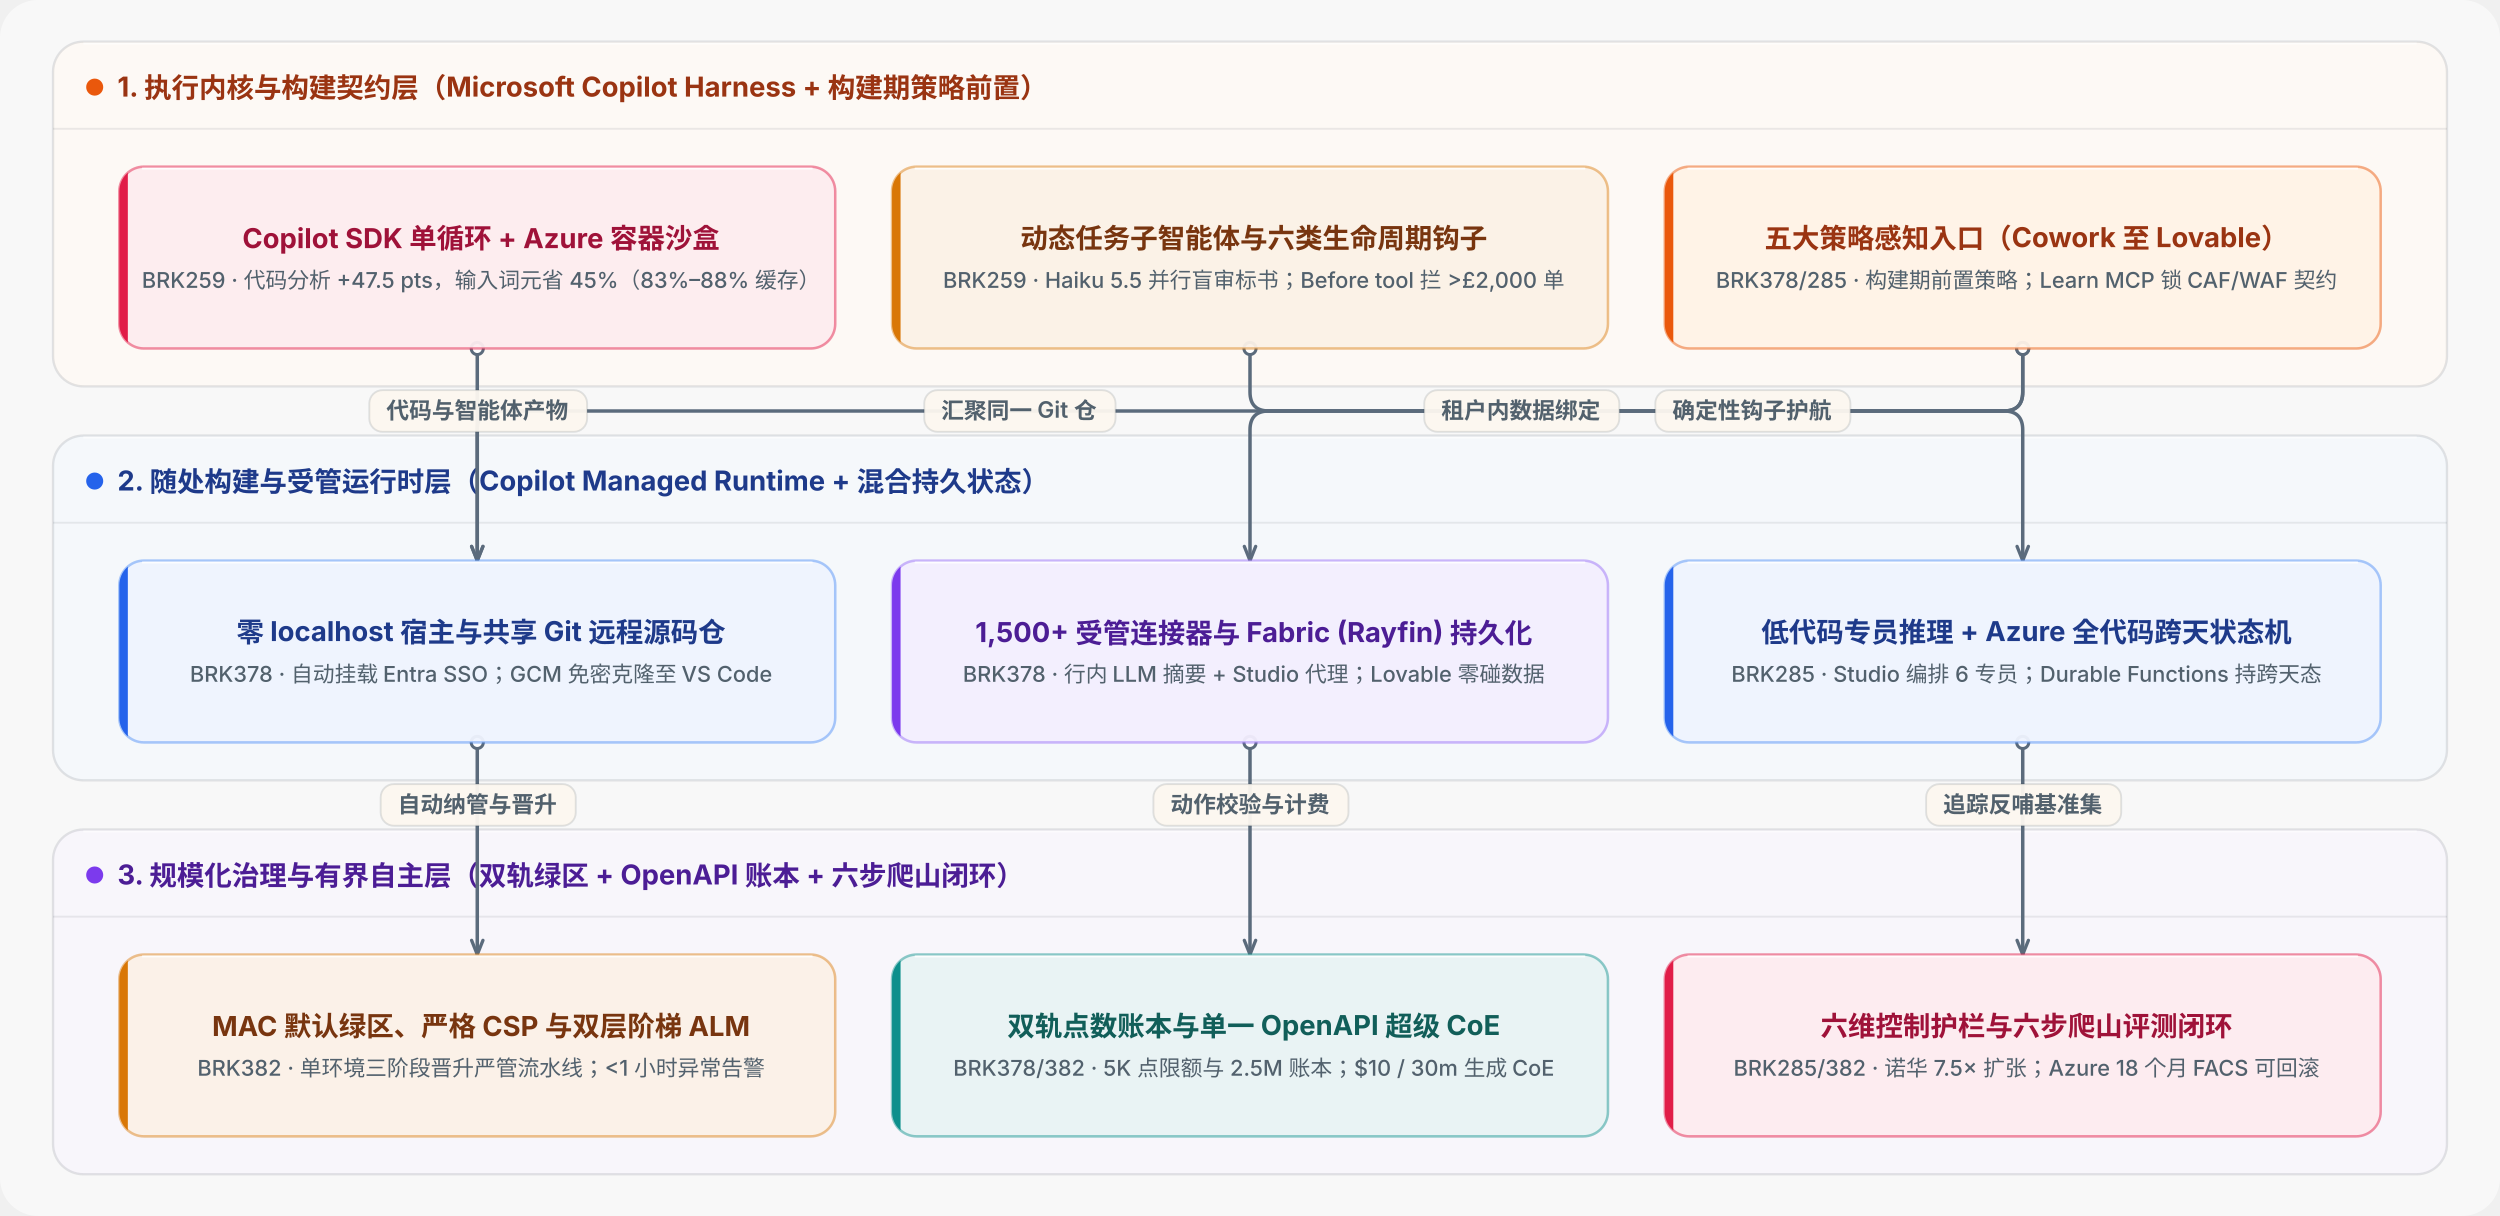
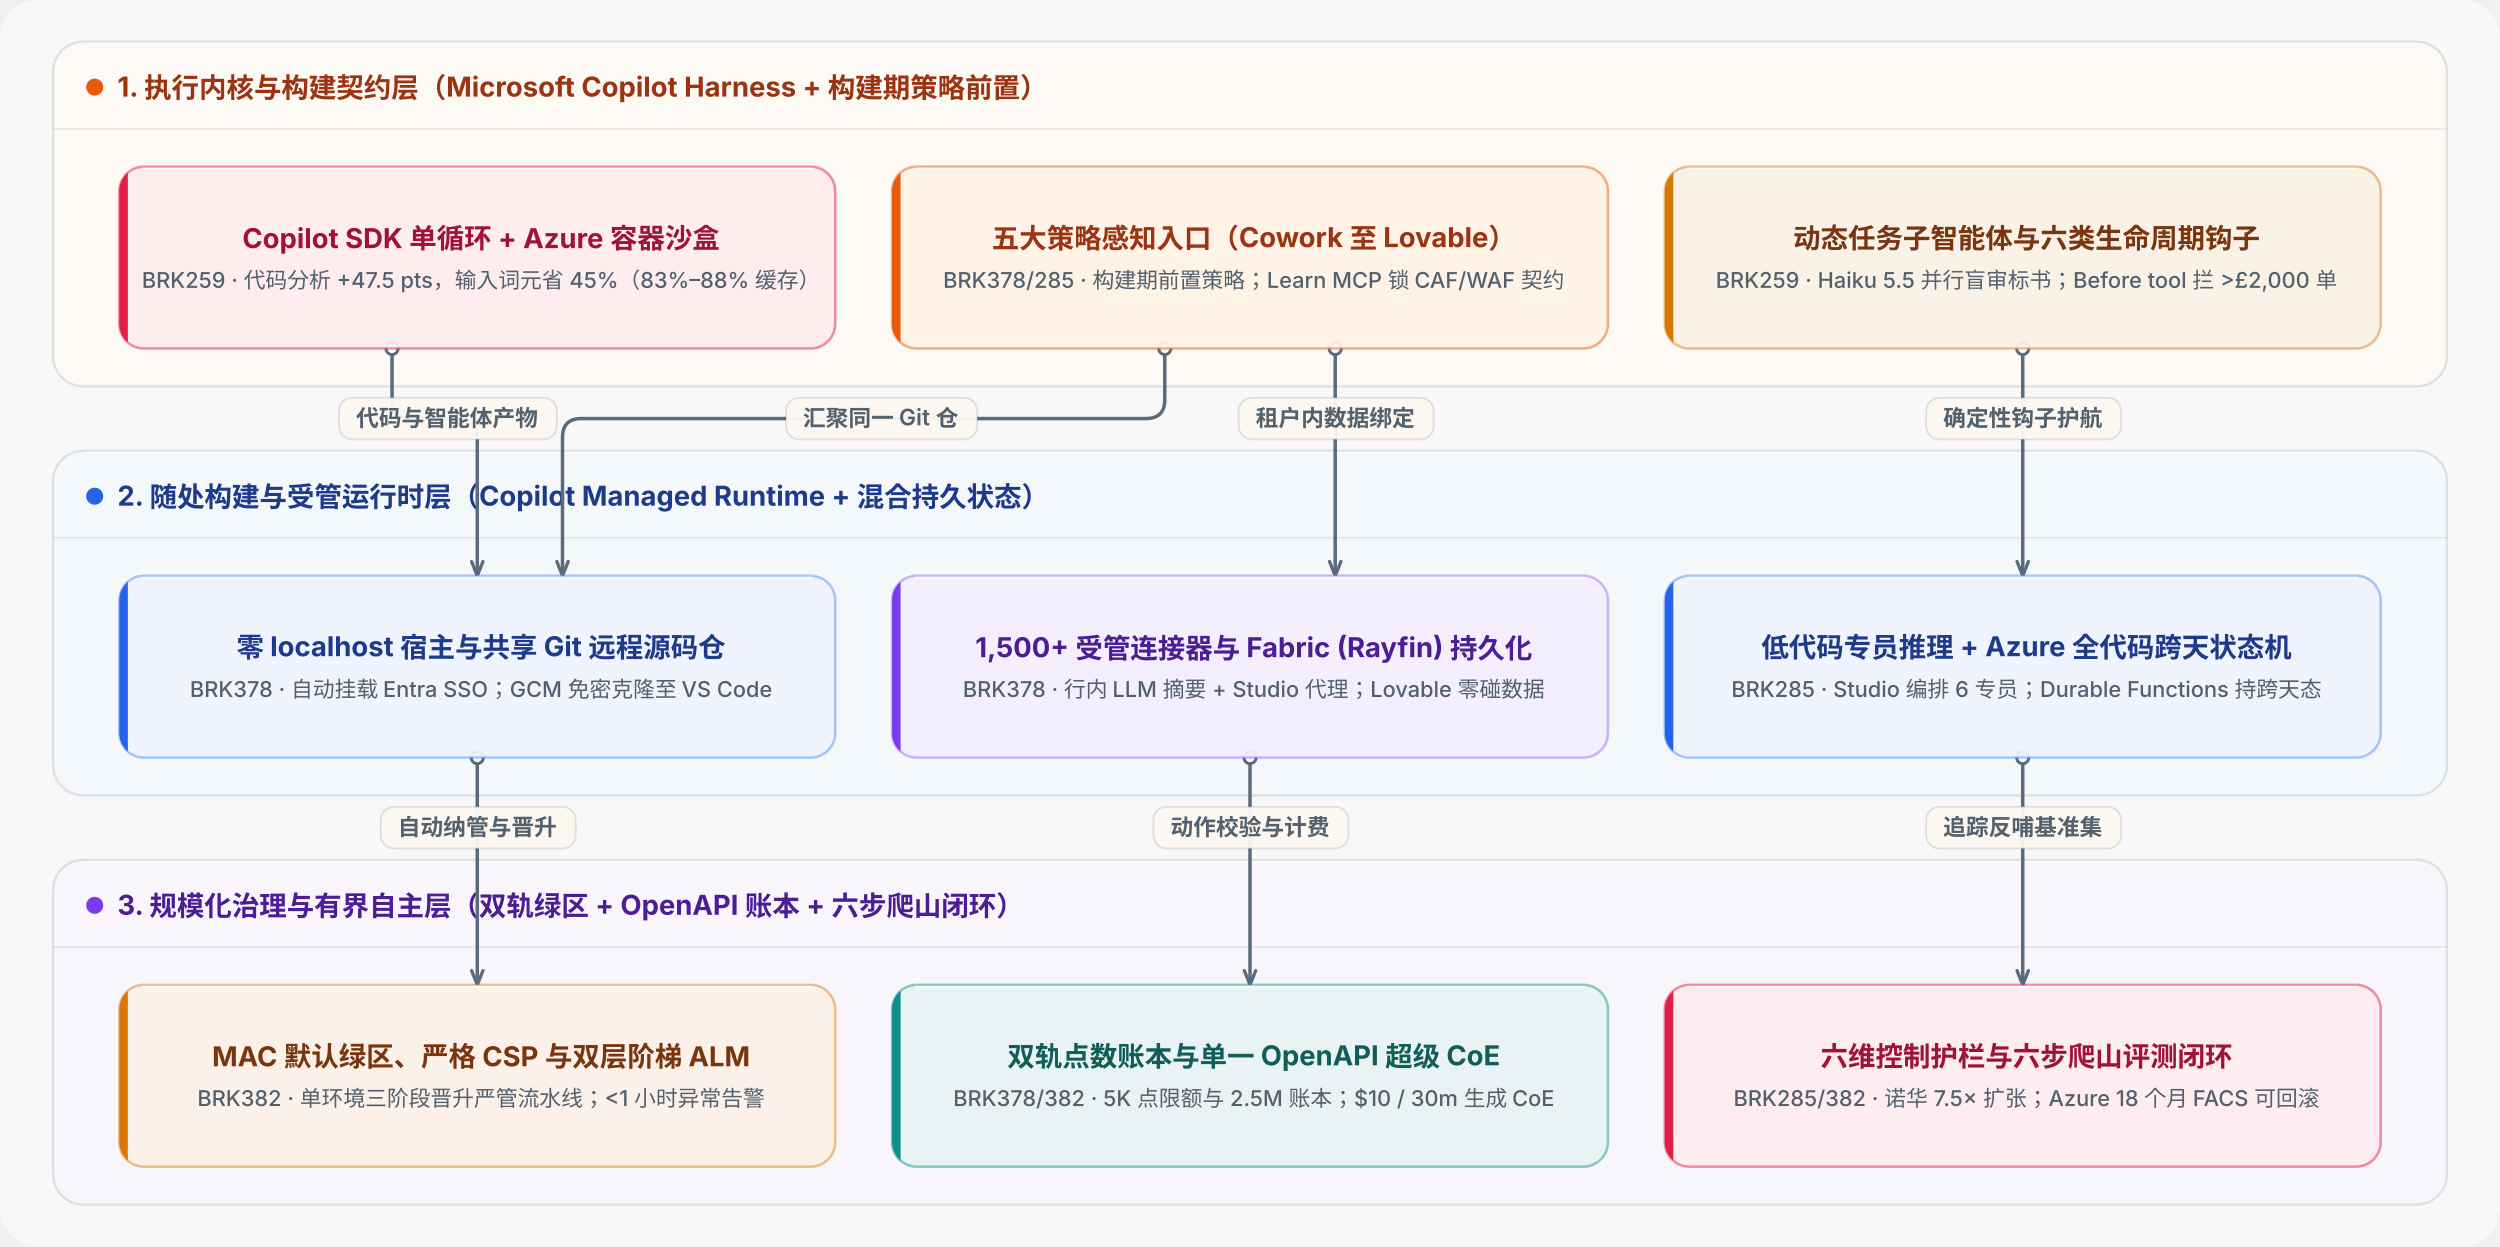
- <svg xmlns="http://www.w3.org/2000/svg" class="sr-figure-svg" viewBox="0 0 1320 642" role="img" aria-labelledby="build-to-prod-four-session-topology-zh-title build-to-prod-four-session-topology-zh-desc">
+ <svg xmlns="http://www.w3.org/2000/svg" class="sr-figure-svg" viewBox="0 0 1320 658" role="img" aria-labelledby="build-to-prod-four-session-topology-zh-title build-to-prod-four-session-topology-zh-desc">
  <style>:root{--fig-canvas-bg:#fcf8f2;--fig-group-bg-1:rgba(255,250,244,0.88);--fig-group-bg-2:rgba(244,248,252,0.88);--fig-group-bg-3:rgba(248,245,252,0.88);--fig-group-bg-4:rgba(243,250,248,0.88);--fig-group-border:rgba(23,36,48,0.12);--fig-group-divider:rgba(23,36,48,0.08);--fig-group-header-bg:rgba(23,36,48,0.03);--fig-node-bg:rgba(255,255,255,0.95);--fig-node-border:rgba(23,36,48,0.14);--fig-node-top-glow:rgba(255,255,255,0.9);--fig-text-strong:#172430;--fig-text-muted:#52616d;--fig-text-subtle:#64748b;--fig-edge-stroke:#5b6b7c;--fig-edge-muted:#8292a2;--fig-edge-label-bg:rgba(252,247,240,0.95);--fig-edge-label-border:rgba(23,36,48,0.12);--fig-port-fill:#ffffff;--fig-grid-line:rgba(23,36,48,0.09);--fig-axis-line:rgba(23,36,48,0.24);--fig-quadrant-tint:rgba(13,143,140,0.05);}@media (prefers-color-scheme: dark){:root{--fig-canvas-bg:#121820;--fig-group-bg-1:rgba(25,34,46,0.82);--fig-group-bg-2:rgba(21,30,42,0.82);--fig-group-bg-3:rgba(27,31,46,0.82);--fig-group-bg-4:rgba(20,34,39,0.82);--fig-group-border:rgba(255,255,255,0.11);--fig-group-divider:rgba(255,255,255,0.07);--fig-group-header-bg:rgba(255,255,255,0.03);--fig-node-bg:rgba(28,38,50,0.92);--fig-node-border:rgba(255,255,255,0.14);--fig-node-top-glow:rgba(255,255,255,0.18);--fig-text-strong:#f1f5f9;--fig-text-muted:#cbd5e1;--fig-text-subtle:#94a3b8;--fig-edge-stroke:#94a3b8;--fig-edge-muted:#64748b;--fig-edge-label-bg:rgba(15,21,29,0.94);--fig-edge-label-border:rgba(255,255,255,0.14);--fig-port-fill:#0f172a;--fig-grid-line:rgba(255,255,255,0.08);--fig-axis-line:rgba(255,255,255,0.24);--fig-quadrant-tint:rgba(45,212,191,0.07);--fig-role-accent-fill:rgba(255,122,0,0.15);--fig-role-accent-stroke:rgba(251,146,60,0.52);--fig-role-accent-bar:#fb923c;--fig-role-accent-text:#fed7aa;--fig-role-teal-fill:rgba(20,184,166,0.15);--fig-role-teal-stroke:rgba(45,212,191,0.5);--fig-role-teal-bar:#2dd4bf;--fig-role-teal-text:#99f6e4;--fig-role-blue-fill:rgba(59,130,246,0.15);--fig-role-blue-stroke:rgba(96,165,250,0.48);--fig-role-blue-bar:#60a5fa;--fig-role-blue-text:#bfdbfe;--fig-role-violet-fill:rgba(139,92,246,0.16);--fig-role-violet-stroke:rgba(167,139,250,0.48);--fig-role-violet-bar:#a78bfa;--fig-role-violet-text:#ddd6fe;--fig-role-amber-fill:rgba(245,158,11,0.15);--fig-role-amber-stroke:rgba(251,191,36,0.48);--fig-role-amber-bar:#fbbf24;--fig-role-amber-text:#fde68a;--fig-role-rose-fill:rgba(244,63,94,0.16);--fig-role-rose-stroke:rgba(251,113,133,0.54);--fig-role-rose-bar:#fb7185;--fig-role-rose-text:#fecdd3;--fig-role-slate-fill:rgba(148,163,184,0.12);--fig-role-slate-stroke:rgba(148,163,184,0.38);--fig-role-slate-bar:#94a3b8;--fig-role-slate-text:#e2e8f0;--fig-series-1:#fb923c;--fig-series-2:#2dd4bf;--fig-series-3:#60a5fa;--fig-series-4:#a78bfa;--fig-series-5:#fbbf24;--fig-series-6:#fb7185;}}</style>
  <defs>
    <marker id="build-to-prod-four-session-topology-zh-arrow" markerWidth="10" markerHeight="10" refX="8.5" refY="4" orient="auto" markerUnits="userSpaceOnUse">
      <path d="M1,1 L8.5,4 L1,7" fill="none" stroke="var(--fig-edge-stroke, #5b6b7c)" stroke-width="1.75" stroke-linecap="round" stroke-linejoin="round" />
    </marker>
  </defs>
  <rect width="100%" height="100%" rx="20" fill="var(--fig-canvas-bg, rgba(255, 255, 255, 0.56))" />
  <g data-group-id="build-harness-plane">
    <rect x="28" y="22" width="1264" height="182" rx="16" fill="var(--fig-group-bg-1, rgba(255, 250, 244, 0.72))" stroke="var(--fig-group-border, rgba(23, 36, 48, 0.11))" stroke-width="1.25" />
    <path d="M 44 23 H 1276" stroke="var(--fig-node-top-glow, rgba(255,255,255,0.6))" stroke-width="1" />
    <line x1="28" y1="68" x2="1292" y2="68" stroke="var(--fig-group-divider, rgba(23,36,48,0.08))" stroke-width="1" />
    <circle cx="50" cy="46" r="4.5" fill="var(--fig-role-accent-bar, #ea580c)" />
    <text x="62" y="51" font-family="Space Grotesk, Noto Sans SC, -apple-system, BlinkMacSystemFont, sans-serif" font-size="14.5" font-weight="700" fill="var(--fig-role-accent-text, #9a3412)">1. 执行内核与构建契约层（Microsoft Copilot Harness + 构建期策略前置）</text>
  </g>
  <g data-group-id="host-cmr-plane">
-     <rect x="28" y="230" width="1264" height="182" rx="16" fill="var(--fig-group-bg-2, rgba(244, 248, 252, 0.72))" stroke="var(--fig-group-border, rgba(23, 36, 48, 0.11))" stroke-width="1.25" />
-     <path d="M 44 231 H 1276" stroke="var(--fig-node-top-glow, rgba(255,255,255,0.6))" stroke-width="1" />
-     <line x1="28" y1="276" x2="1292" y2="276" stroke="var(--fig-group-divider, rgba(23,36,48,0.08))" stroke-width="1" />
-     <circle cx="50" cy="254" r="4.5" fill="var(--fig-role-blue-bar, #2563eb)" />
-     <text x="62" y="259" font-family="Space Grotesk, Noto Sans SC, -apple-system, BlinkMacSystemFont, sans-serif" font-size="14.5" font-weight="700" fill="var(--fig-role-blue-text, #1e3a8a)">2. 随处构建与受管运行时层（Copilot Managed Runtime + 混合持久状态）</text>
+     <rect x="28" y="238" width="1264" height="182" rx="16" fill="var(--fig-group-bg-2, rgba(244, 248, 252, 0.72))" stroke="var(--fig-group-border, rgba(23, 36, 48, 0.11))" stroke-width="1.25" />
+     <path d="M 44 239 H 1276" stroke="var(--fig-node-top-glow, rgba(255,255,255,0.6))" stroke-width="1" />
+     <line x1="28" y1="284" x2="1292" y2="284" stroke="var(--fig-group-divider, rgba(23,36,48,0.08))" stroke-width="1" />
+     <circle cx="50" cy="262" r="4.5" fill="var(--fig-role-blue-bar, #2563eb)" />
+     <text x="62" y="267" font-family="Space Grotesk, Noto Sans SC, -apple-system, BlinkMacSystemFont, sans-serif" font-size="14.5" font-weight="700" fill="var(--fig-role-blue-text, #1e3a8a)">2. 随处构建与受管运行时层（Copilot Managed Runtime + 混合持久状态）</text>
  </g>
  <g data-group-id="scale-govern-plane">
-     <rect x="28" y="438" width="1264" height="182" rx="16" fill="var(--fig-group-bg-3, rgba(248, 245, 252, 0.72))" stroke="var(--fig-group-border, rgba(23, 36, 48, 0.11))" stroke-width="1.25" />
-     <path d="M 44 439 H 1276" stroke="var(--fig-node-top-glow, rgba(255,255,255,0.6))" stroke-width="1" />
-     <line x1="28" y1="484" x2="1292" y2="484" stroke="var(--fig-group-divider, rgba(23,36,48,0.08))" stroke-width="1" />
-     <circle cx="50" cy="462" r="4.5" fill="var(--fig-role-violet-bar, #7c3aed)" />
-     <text x="62" y="467" font-family="Space Grotesk, Noto Sans SC, -apple-system, BlinkMacSystemFont, sans-serif" font-size="14.5" font-weight="700" fill="var(--fig-role-violet-text, #4c1d95)">3. 规模化治理与有界自主层（双轨绿区 + OpenAPI 账本 + 六步爬山闭环）</text>
+     <rect x="28" y="454" width="1264" height="182" rx="16" fill="var(--fig-group-bg-3, rgba(248, 245, 252, 0.72))" stroke="var(--fig-group-border, rgba(23, 36, 48, 0.11))" stroke-width="1.25" />
+     <path d="M 44 455 H 1276" stroke="var(--fig-node-top-glow, rgba(255,255,255,0.6))" stroke-width="1" />
+     <line x1="28" y1="500" x2="1292" y2="500" stroke="var(--fig-group-divider, rgba(23,36,48,0.08))" stroke-width="1" />
+     <circle cx="50" cy="478" r="4.5" fill="var(--fig-role-violet-bar, #7c3aed)" />
+     <text x="62" y="483" font-family="Space Grotesk, Noto Sans SC, -apple-system, BlinkMacSystemFont, sans-serif" font-size="14.5" font-weight="700" fill="var(--fig-role-violet-text, #4c1d95)">3. 规模化治理与有界自主层（双轨绿区 + OpenAPI 账本 + 六步爬山闭环）</text>
  </g>
  <g data-edge-id="edge-1">
-     <path d="M 252 184 L 252 296" fill="none" stroke="var(--fig-edge-stroke, #5b6b7c)" stroke-width="1.85" stroke-linecap="round" stroke-linejoin="round" marker-end="url(#build-to-prod-four-session-topology-zh-arrow)" />
-     <circle cx="252" cy="184" r="3.2" fill="var(--fig-port-fill, #ffffff)" stroke="var(--fig-edge-stroke, #5b6b7c)" stroke-width="1.6" />
+     <path d="M 207 184 L 207 211 Q 207 221 217 221 L 242 221 Q 252 221 252 231 L 252 304" fill="none" stroke="var(--fig-edge-stroke, #5b6b7c)" stroke-width="1.85" stroke-linecap="round" stroke-linejoin="round" marker-end="url(#build-to-prod-four-session-topology-zh-arrow)" />
+     <circle cx="207" cy="184" r="3.2" fill="var(--fig-port-fill, #ffffff)" stroke="var(--fig-edge-stroke, #5b6b7c)" stroke-width="1.6" />
  </g>
  <g data-edge-id="edge-2">
-     <path d="M 660 184 L 660 207 Q 660 217 670 217 L 1058 217 Q 1068 217 1068 227 L 1068 296" fill="none" stroke="var(--fig-edge-stroke, #5b6b7c)" stroke-width="1.85" stroke-linecap="round" stroke-linejoin="round" marker-end="url(#build-to-prod-four-session-topology-zh-arrow)" />
-     <circle cx="660" cy="184" r="3.2" fill="var(--fig-port-fill, #ffffff)" stroke="var(--fig-edge-stroke, #5b6b7c)" stroke-width="1.6" />
+     <path d="M 615 184 L 615 211 Q 615 221 605 221 L 307 221 Q 297 221 297 231 L 297 304" fill="none" stroke="var(--fig-edge-stroke, #5b6b7c)" stroke-width="1.85" stroke-linecap="round" stroke-linejoin="round" marker-end="url(#build-to-prod-four-session-topology-zh-arrow)" />
+     <circle cx="615" cy="184" r="3.2" fill="var(--fig-port-fill, #ffffff)" stroke="var(--fig-edge-stroke, #5b6b7c)" stroke-width="1.6" />
  </g>
  <g data-edge-id="edge-3">
-     <path d="M 1068 184 L 1068 207 Q 1068 217 1058 217 L 262 217 Q 252 217 252 227 L 252 296" fill="none" stroke="var(--fig-edge-stroke, #5b6b7c)" stroke-width="1.85" stroke-linecap="round" stroke-linejoin="round" marker-end="url(#build-to-prod-four-session-topology-zh-arrow)" />
+     <path d="M 705 184 L 705 304" fill="none" stroke="var(--fig-edge-stroke, #5b6b7c)" stroke-width="1.85" stroke-linecap="round" stroke-linejoin="round" marker-end="url(#build-to-prod-four-session-topology-zh-arrow)" />
+     <circle cx="705" cy="184" r="3.2" fill="var(--fig-port-fill, #ffffff)" stroke="var(--fig-edge-stroke, #5b6b7c)" stroke-width="1.6" />
+   </g>
+   <g data-edge-id="edge-4">
+     <path d="M 1068 184 L 1068 304" fill="none" stroke="var(--fig-edge-stroke, #5b6b7c)" stroke-width="1.85" stroke-linecap="round" stroke-linejoin="round" marker-end="url(#build-to-prod-four-session-topology-zh-arrow)" />
    <circle cx="1068" cy="184" r="3.2" fill="var(--fig-port-fill, #ffffff)" stroke="var(--fig-edge-stroke, #5b6b7c)" stroke-width="1.6" />
  </g>
-   <g data-edge-id="edge-4">
-     <path d="M 1068 184 L 1068 207 Q 1068 217 1058 217 L 670 217 Q 660 217 660 227 L 660 296" fill="none" stroke="var(--fig-edge-stroke, #5b6b7c)" stroke-width="1.85" stroke-linecap="round" stroke-linejoin="round" marker-end="url(#build-to-prod-four-session-topology-zh-arrow)" />
-     <circle cx="1068" cy="184" r="3.2" fill="var(--fig-port-fill, #ffffff)" stroke="var(--fig-edge-stroke, #5b6b7c)" stroke-width="1.6" />
-   </g>
  <g data-edge-id="edge-5">
-     <path d="M 252 392 L 252 504" fill="none" stroke="var(--fig-edge-stroke, #5b6b7c)" stroke-width="1.85" stroke-linecap="round" stroke-linejoin="round" marker-end="url(#build-to-prod-four-session-topology-zh-arrow)" />
-     <circle cx="252" cy="392" r="3.2" fill="var(--fig-port-fill, #ffffff)" stroke="var(--fig-edge-stroke, #5b6b7c)" stroke-width="1.6" />
+     <path d="M 252 400 L 252 520" fill="none" stroke="var(--fig-edge-stroke, #5b6b7c)" stroke-width="1.85" stroke-linecap="round" stroke-linejoin="round" marker-end="url(#build-to-prod-four-session-topology-zh-arrow)" />
+     <circle cx="252" cy="400" r="3.2" fill="var(--fig-port-fill, #ffffff)" stroke="var(--fig-edge-stroke, #5b6b7c)" stroke-width="1.6" />
  </g>
  <g data-edge-id="edge-6">
-     <path d="M 660 392 L 660 504" fill="none" stroke="var(--fig-edge-stroke, #5b6b7c)" stroke-width="1.85" stroke-linecap="round" stroke-linejoin="round" marker-end="url(#build-to-prod-four-session-topology-zh-arrow)" />
-     <circle cx="660" cy="392" r="3.2" fill="var(--fig-port-fill, #ffffff)" stroke="var(--fig-edge-stroke, #5b6b7c)" stroke-width="1.6" />
+     <path d="M 660 400 L 660 520" fill="none" stroke="var(--fig-edge-stroke, #5b6b7c)" stroke-width="1.85" stroke-linecap="round" stroke-linejoin="round" marker-end="url(#build-to-prod-four-session-topology-zh-arrow)" />
+     <circle cx="660" cy="400" r="3.2" fill="var(--fig-port-fill, #ffffff)" stroke="var(--fig-edge-stroke, #5b6b7c)" stroke-width="1.6" />
  </g>
  <g data-edge-id="edge-7">
-     <path d="M 1068 392 L 1068 504" fill="none" stroke="var(--fig-edge-stroke, #5b6b7c)" stroke-width="1.85" stroke-linecap="round" stroke-linejoin="round" marker-end="url(#build-to-prod-four-session-topology-zh-arrow)" />
-     <circle cx="1068" cy="392" r="3.2" fill="var(--fig-port-fill, #ffffff)" stroke="var(--fig-edge-stroke, #5b6b7c)" stroke-width="1.6" />
+     <path d="M 1068 400 L 1068 520" fill="none" stroke="var(--fig-edge-stroke, #5b6b7c)" stroke-width="1.85" stroke-linecap="round" stroke-linejoin="round" marker-end="url(#build-to-prod-four-session-topology-zh-arrow)" />
+     <circle cx="1068" cy="400" r="3.2" fill="var(--fig-port-fill, #ffffff)" stroke="var(--fig-edge-stroke, #5b6b7c)" stroke-width="1.6" />
  </g>
  <g data-node-id="copilot-sdk-sandbox">
    <defs>
      <clipPath id="build-to-prod-four-session-topology-zh-clip-copilot-sdk-sandbox">
        <rect x="63" y="88" width="378" height="96" rx="13" />
      </clipPath>
    </defs>
    <rect x="63" y="88" width="378" height="96" rx="13" fill="var(--fig-node-bg, rgba(255,255,255,0.94))" />
    <rect x="63" y="88" width="378" height="96" rx="13" fill="var(--fig-role-rose-fill, rgba(225, 29, 72, 0.08))" stroke="var(--fig-role-rose-stroke, rgba(225, 29, 72, 0.48))" stroke-width="1.35" />
    <rect x="63" y="88" width="4.5" height="96" fill="var(--fig-role-rose-bar, #e11d48)" clip-path="url(#build-to-prod-four-session-topology-zh-clip-copilot-sdk-sandbox)" />
    <line x1="75" y1="89" x2="429" y2="89" stroke="var(--fig-node-top-glow, rgba(255,255,255,0.85))" stroke-width="1" />
    <text x="254" font-family="Space Grotesk, Noto Sans SC, -apple-system, BlinkMacSystemFont, sans-serif" text-anchor="middle" font-size="14.5" font-weight="700" fill="var(--fig-role-rose-text, #9f1239)">
      <tspan x="254" y="131">Copilot SDK 单循环 + Azure 容器沙盒</tspan>
    </text>
    <text x="254" font-family="Space Grotesk, Noto Sans SC, -apple-system, BlinkMacSystemFont, sans-serif" text-anchor="middle" font-size="11.5" font-weight="500" fill="var(--fig-text-muted, #52616d)">
      <tspan x="254" y="152">BRK259 · 代码分析 +47.5 pts，输入词元省 45%（83%–88% 缓存）</tspan>
    </text>
  </g>
+   <g data-node-id="five-entry-surfaces">
+     <defs>
+       <clipPath id="build-to-prod-four-session-topology-zh-clip-five-entry-surfaces">
+         <rect x="471" y="88" width="378" height="96" rx="13" />
+       </clipPath>
+     </defs>
+     <rect x="471" y="88" width="378" height="96" rx="13" fill="var(--fig-node-bg, rgba(255,255,255,0.94))" />
+     <rect x="471" y="88" width="378" height="96" rx="13" fill="var(--fig-role-accent-fill, rgba(255, 122, 0, 0.09))" stroke="var(--fig-role-accent-stroke, rgba(234, 88, 12, 0.48))" stroke-width="1.35" />
+     <rect x="471" y="88" width="4.5" height="96" fill="var(--fig-role-accent-bar, #ea580c)" clip-path="url(#build-to-prod-four-session-topology-zh-clip-five-entry-surfaces)" />
+     <line x1="483" y1="89" x2="837" y2="89" stroke="var(--fig-node-top-glow, rgba(255,255,255,0.85))" stroke-width="1" />
+     <text x="662" font-family="Space Grotesk, Noto Sans SC, -apple-system, BlinkMacSystemFont, sans-serif" text-anchor="middle" font-size="14.5" font-weight="700" fill="var(--fig-role-accent-text, #9a3412)">
+       <tspan x="662" y="131">五大策略感知入口（Cowork 至 Lovable）</tspan>
+     </text>
+     <text x="662" font-family="Space Grotesk, Noto Sans SC, -apple-system, BlinkMacSystemFont, sans-serif" text-anchor="middle" font-size="11.5" font-weight="500" fill="var(--fig-text-muted, #52616d)">
+       <tspan x="662" y="152">BRK378/285 · 构建期前置策略；Learn MCP 锁 CAF/WAF 契约</tspan>
+     </text>
+   </g>
  <g data-node-id="subagents-hooks">
    <defs>
      <clipPath id="build-to-prod-four-session-topology-zh-clip-subagents-hooks">
-         <rect x="471" y="88" width="378" height="96" rx="13" />
-       </clipPath>
-     </defs>
-     <rect x="471" y="88" width="378" height="96" rx="13" fill="var(--fig-node-bg, rgba(255,255,255,0.94))" />
-     <rect x="471" y="88" width="378" height="96" rx="13" fill="var(--fig-role-amber-fill, rgba(217, 119, 6, 0.09))" stroke="var(--fig-role-amber-stroke, rgba(217, 119, 6, 0.44))" stroke-width="1.35" />
-     <rect x="471" y="88" width="4.5" height="96" fill="var(--fig-role-amber-bar, #d97706)" clip-path="url(#build-to-prod-four-session-topology-zh-clip-subagents-hooks)" />
-     <line x1="483" y1="89" x2="837" y2="89" stroke="var(--fig-node-top-glow, rgba(255,255,255,0.85))" stroke-width="1" />
-     <text x="662" font-family="Space Grotesk, Noto Sans SC, -apple-system, BlinkMacSystemFont, sans-serif" text-anchor="middle" font-size="14.5" font-weight="700" fill="var(--fig-role-amber-text, #78350f)">
-       <tspan x="662" y="131">动态任务子智能体与六类生命周期钩子</tspan>
+         <rect x="879" y="88" width="378" height="96" rx="13" />
+       </clipPath>
+     </defs>
+     <rect x="879" y="88" width="378" height="96" rx="13" fill="var(--fig-node-bg, rgba(255,255,255,0.94))" />
+     <rect x="879" y="88" width="378" height="96" rx="13" fill="var(--fig-role-amber-fill, rgba(217, 119, 6, 0.09))" stroke="var(--fig-role-amber-stroke, rgba(217, 119, 6, 0.44))" stroke-width="1.35" />
+     <rect x="879" y="88" width="4.5" height="96" fill="var(--fig-role-amber-bar, #d97706)" clip-path="url(#build-to-prod-four-session-topology-zh-clip-subagents-hooks)" />
+     <line x1="891" y1="89" x2="1245" y2="89" stroke="var(--fig-node-top-glow, rgba(255,255,255,0.85))" stroke-width="1" />
+     <text x="1070" font-family="Space Grotesk, Noto Sans SC, -apple-system, BlinkMacSystemFont, sans-serif" text-anchor="middle" font-size="14.5" font-weight="700" fill="var(--fig-role-amber-text, #78350f)">
+       <tspan x="1070" y="131">动态任务子智能体与六类生命周期钩子</tspan>
+     </text>
+     <text x="1070" font-family="Space Grotesk, Noto Sans SC, -apple-system, BlinkMacSystemFont, sans-serif" text-anchor="middle" font-size="11.5" font-weight="500" fill="var(--fig-text-muted, #52616d)">
+       <tspan x="1070" y="152">BRK259 · Haiku 5.5 并行盲审标书；Before tool 拦 &gt;£2,000 单</tspan>
+     </text>
+   </g>
+   <g data-node-id="shared-git-remote">
+     <defs>
+       <clipPath id="build-to-prod-four-session-topology-zh-clip-shared-git-remote">
+         <rect x="63" y="304" width="378" height="96" rx="13" />
+       </clipPath>
+     </defs>
+     <rect x="63" y="304" width="378" height="96" rx="13" fill="var(--fig-node-bg, rgba(255,255,255,0.94))" />
+     <rect x="63" y="304" width="378" height="96" rx="13" fill="var(--fig-role-blue-fill, rgba(37, 99, 235, 0.07))" stroke="var(--fig-role-blue-stroke, rgba(59, 130, 246, 0.42))" stroke-width="1.35" />
+     <rect x="63" y="304" width="4.5" height="96" fill="var(--fig-role-blue-bar, #2563eb)" clip-path="url(#build-to-prod-four-session-topology-zh-clip-shared-git-remote)" />
+     <line x1="75" y1="305" x2="429" y2="305" stroke="var(--fig-node-top-glow, rgba(255,255,255,0.85))" stroke-width="1" />
+     <text x="254" font-family="Space Grotesk, Noto Sans SC, -apple-system, BlinkMacSystemFont, sans-serif" text-anchor="middle" font-size="14.5" font-weight="700" fill="var(--fig-role-blue-text, #1e3a8a)">
+       <tspan x="254" y="347">零 localhost 宿主与共享 Git 远程源码仓</tspan>
+     </text>
+     <text x="254" font-family="Space Grotesk, Noto Sans SC, -apple-system, BlinkMacSystemFont, sans-serif" text-anchor="middle" font-size="11.5" font-weight="500" fill="var(--fig-text-muted, #52616d)">
+       <tspan x="254" y="368">BRK378 · 自动挂载 Entra SSO；GCM 免密克隆至 VS Code</tspan>
+     </text>
+   </g>
+   <g data-node-id="dual-ai-connectors">
+     <defs>
+       <clipPath id="build-to-prod-four-session-topology-zh-clip-dual-ai-connectors">
+         <rect x="471" y="304" width="378" height="96" rx="13" />
+       </clipPath>
+     </defs>
+     <rect x="471" y="304" width="378" height="96" rx="13" fill="var(--fig-node-bg, rgba(255,255,255,0.94))" />
+     <rect x="471" y="304" width="378" height="96" rx="13" fill="var(--fig-role-violet-fill, rgba(124, 58, 237, 0.08))" stroke="var(--fig-role-violet-stroke, rgba(139, 92, 246, 0.42))" stroke-width="1.35" />
+     <rect x="471" y="304" width="4.5" height="96" fill="var(--fig-role-violet-bar, #7c3aed)" clip-path="url(#build-to-prod-four-session-topology-zh-clip-dual-ai-connectors)" />
+     <line x1="483" y1="305" x2="837" y2="305" stroke="var(--fig-node-top-glow, rgba(255,255,255,0.85))" stroke-width="1" />
+     <text x="662" font-family="Space Grotesk, Noto Sans SC, -apple-system, BlinkMacSystemFont, sans-serif" text-anchor="middle" font-size="14.5" font-weight="700" fill="var(--fig-role-violet-text, #4c1d95)">
+       <tspan x="662" y="347">1,500+ 受管连接器与 Fabric (Rayfin) 持久化</tspan>
    </text>
    <text x="662" font-family="Space Grotesk, Noto Sans SC, -apple-system, BlinkMacSystemFont, sans-serif" text-anchor="middle" font-size="11.5" font-weight="500" fill="var(--fig-text-muted, #52616d)">
-       <tspan x="662" y="152">BRK259 · Haiku 5.5 并行盲审标书；Before tool 拦 &gt;£2,000 单</tspan>
-     </text>
-   </g>
-   <g data-node-id="five-entry-surfaces">
-     <defs>
-       <clipPath id="build-to-prod-four-session-topology-zh-clip-five-entry-surfaces">
-         <rect x="879" y="88" width="378" height="96" rx="13" />
-       </clipPath>
-     </defs>
-     <rect x="879" y="88" width="378" height="96" rx="13" fill="var(--fig-node-bg, rgba(255,255,255,0.94))" />
-     <rect x="879" y="88" width="378" height="96" rx="13" fill="var(--fig-role-accent-fill, rgba(255, 122, 0, 0.09))" stroke="var(--fig-role-accent-stroke, rgba(234, 88, 12, 0.48))" stroke-width="1.35" />
-     <rect x="879" y="88" width="4.5" height="96" fill="var(--fig-role-accent-bar, #ea580c)" clip-path="url(#build-to-prod-four-session-topology-zh-clip-five-entry-surfaces)" />
-     <line x1="891" y1="89" x2="1245" y2="89" stroke="var(--fig-node-top-glow, rgba(255,255,255,0.85))" stroke-width="1" />
-     <text x="1070" font-family="Space Grotesk, Noto Sans SC, -apple-system, BlinkMacSystemFont, sans-serif" text-anchor="middle" font-size="14.5" font-weight="700" fill="var(--fig-role-accent-text, #9a3412)">
-       <tspan x="1070" y="131">五大策略感知入口（Cowork 至 Lovable）</tspan>
+       <tspan x="662" y="368">BRK378 · 行内 LLM 摘要 + Studio 代理；Lovable 零碰数据</tspan>
+     </text>
+   </g>
+   <g data-node-id="hybrid-durable-state">
+     <defs>
+       <clipPath id="build-to-prod-four-session-topology-zh-clip-hybrid-durable-state">
+         <rect x="879" y="304" width="378" height="96" rx="13" />
+       </clipPath>
+     </defs>
+     <rect x="879" y="304" width="378" height="96" rx="13" fill="var(--fig-node-bg, rgba(255,255,255,0.94))" />
+     <rect x="879" y="304" width="378" height="96" rx="13" fill="var(--fig-role-blue-fill, rgba(37, 99, 235, 0.07))" stroke="var(--fig-role-blue-stroke, rgba(59, 130, 246, 0.42))" stroke-width="1.35" />
+     <rect x="879" y="304" width="4.5" height="96" fill="var(--fig-role-blue-bar, #2563eb)" clip-path="url(#build-to-prod-four-session-topology-zh-clip-hybrid-durable-state)" />
+     <line x1="891" y1="305" x2="1245" y2="305" stroke="var(--fig-node-top-glow, rgba(255,255,255,0.85))" stroke-width="1" />
+     <text x="1070" font-family="Space Grotesk, Noto Sans SC, -apple-system, BlinkMacSystemFont, sans-serif" text-anchor="middle" font-size="14.5" font-weight="700" fill="var(--fig-role-blue-text, #1e3a8a)">
+       <tspan x="1070" y="347">低代码专员推理 + Azure 全代码跨天状态机</tspan>
    </text>
    <text x="1070" font-family="Space Grotesk, Noto Sans SC, -apple-system, BlinkMacSystemFont, sans-serif" text-anchor="middle" font-size="11.5" font-weight="500" fill="var(--fig-text-muted, #52616d)">
-       <tspan x="1070" y="152">BRK378/285 · 构建期前置策略；Learn MCP 锁 CAF/WAF 契约</tspan>
-     </text>
-   </g>
-   <g data-node-id="shared-git-remote">
-     <defs>
-       <clipPath id="build-to-prod-four-session-topology-zh-clip-shared-git-remote">
-         <rect x="63" y="296" width="378" height="96" rx="13" />
-       </clipPath>
-     </defs>
-     <rect x="63" y="296" width="378" height="96" rx="13" fill="var(--fig-node-bg, rgba(255,255,255,0.94))" />
-     <rect x="63" y="296" width="378" height="96" rx="13" fill="var(--fig-role-blue-fill, rgba(37, 99, 235, 0.07))" stroke="var(--fig-role-blue-stroke, rgba(59, 130, 246, 0.42))" stroke-width="1.35" />
-     <rect x="63" y="296" width="4.5" height="96" fill="var(--fig-role-blue-bar, #2563eb)" clip-path="url(#build-to-prod-four-session-topology-zh-clip-shared-git-remote)" />
-     <line x1="75" y1="297" x2="429" y2="297" stroke="var(--fig-node-top-glow, rgba(255,255,255,0.85))" stroke-width="1" />
-     <text x="254" font-family="Space Grotesk, Noto Sans SC, -apple-system, BlinkMacSystemFont, sans-serif" text-anchor="middle" font-size="14.5" font-weight="700" fill="var(--fig-role-blue-text, #1e3a8a)">
-       <tspan x="254" y="339">零 localhost 宿主与共享 Git 远程源码仓</tspan>
+       <tspan x="1070" y="368">BRK285 · Studio 编排 6 专员；Durable Functions 持跨天态</tspan>
+     </text>
+   </g>
+   <g data-node-id="dual-green-zones-alm">
+     <defs>
+       <clipPath id="build-to-prod-four-session-topology-zh-clip-dual-green-zones-alm">
+         <rect x="63" y="520" width="378" height="96" rx="13" />
+       </clipPath>
+     </defs>
+     <rect x="63" y="520" width="378" height="96" rx="13" fill="var(--fig-node-bg, rgba(255,255,255,0.94))" />
+     <rect x="63" y="520" width="378" height="96" rx="13" fill="var(--fig-role-amber-fill, rgba(217, 119, 6, 0.09))" stroke="var(--fig-role-amber-stroke, rgba(217, 119, 6, 0.44))" stroke-width="1.35" />
+     <rect x="63" y="520" width="4.5" height="96" fill="var(--fig-role-amber-bar, #d97706)" clip-path="url(#build-to-prod-four-session-topology-zh-clip-dual-green-zones-alm)" />
+     <line x1="75" y1="521" x2="429" y2="521" stroke="var(--fig-node-top-glow, rgba(255,255,255,0.85))" stroke-width="1" />
+     <text x="254" font-family="Space Grotesk, Noto Sans SC, -apple-system, BlinkMacSystemFont, sans-serif" text-anchor="middle" font-size="14.5" font-weight="700" fill="var(--fig-role-amber-text, #78350f)">
+       <tspan x="254" y="563">MAC 默认绿区、严格 CSP 与双层阶梯 ALM</tspan>
    </text>
    <text x="254" font-family="Space Grotesk, Noto Sans SC, -apple-system, BlinkMacSystemFont, sans-serif" text-anchor="middle" font-size="11.5" font-weight="500" fill="var(--fig-text-muted, #52616d)">
-       <tspan x="254" y="360">BRK378 · 自动挂载 Entra SSO；GCM 免密克隆至 VS Code</tspan>
-     </text>
-   </g>
-   <g data-node-id="dual-ai-connectors">
-     <defs>
-       <clipPath id="build-to-prod-four-session-topology-zh-clip-dual-ai-connectors">
-         <rect x="471" y="296" width="378" height="96" rx="13" />
-       </clipPath>
-     </defs>
-     <rect x="471" y="296" width="378" height="96" rx="13" fill="var(--fig-node-bg, rgba(255,255,255,0.94))" />
-     <rect x="471" y="296" width="378" height="96" rx="13" fill="var(--fig-role-violet-fill, rgba(124, 58, 237, 0.08))" stroke="var(--fig-role-violet-stroke, rgba(139, 92, 246, 0.42))" stroke-width="1.35" />
-     <rect x="471" y="296" width="4.5" height="96" fill="var(--fig-role-violet-bar, #7c3aed)" clip-path="url(#build-to-prod-four-session-topology-zh-clip-dual-ai-connectors)" />
-     <line x1="483" y1="297" x2="837" y2="297" stroke="var(--fig-node-top-glow, rgba(255,255,255,0.85))" stroke-width="1" />
-     <text x="662" font-family="Space Grotesk, Noto Sans SC, -apple-system, BlinkMacSystemFont, sans-serif" text-anchor="middle" font-size="14.5" font-weight="700" fill="var(--fig-role-violet-text, #4c1d95)">
-       <tspan x="662" y="339">1,500+ 受管连接器与 Fabric (Rayfin) 持久化</tspan>
+       <tspan x="254" y="584">BRK382 · 单环境三阶段晋升严管流水线；&lt;1 小时异常告警</tspan>
+     </text>
+   </g>
+   <g data-node-id="finops-openapi-coe">
+     <defs>
+       <clipPath id="build-to-prod-four-session-topology-zh-clip-finops-openapi-coe">
+         <rect x="471" y="520" width="378" height="96" rx="13" />
+       </clipPath>
+     </defs>
+     <rect x="471" y="520" width="378" height="96" rx="13" fill="var(--fig-node-bg, rgba(255,255,255,0.94))" />
+     <rect x="471" y="520" width="378" height="96" rx="13" fill="var(--fig-role-teal-fill, rgba(13, 143, 140, 0.09))" stroke="var(--fig-role-teal-stroke, rgba(13, 143, 140, 0.46))" stroke-width="1.35" />
+     <rect x="471" y="520" width="4.5" height="96" fill="var(--fig-role-teal-bar, #0d8f8c)" clip-path="url(#build-to-prod-four-session-topology-zh-clip-finops-openapi-coe)" />
+     <line x1="483" y1="521" x2="837" y2="521" stroke="var(--fig-node-top-glow, rgba(255,255,255,0.85))" stroke-width="1" />
+     <text x="662" font-family="Space Grotesk, Noto Sans SC, -apple-system, BlinkMacSystemFont, sans-serif" text-anchor="middle" font-size="14.5" font-weight="700" fill="var(--fig-role-teal-text, #115e59)">
+       <tspan x="662" y="563">双轨点数账本与单一 OpenAPI 超级 CoE</tspan>
    </text>
    <text x="662" font-family="Space Grotesk, Noto Sans SC, -apple-system, BlinkMacSystemFont, sans-serif" text-anchor="middle" font-size="11.5" font-weight="500" fill="var(--fig-text-muted, #52616d)">
-       <tspan x="662" y="360">BRK378 · 行内 LLM 摘要 + Studio 代理；Lovable 零碰数据</tspan>
-     </text>
-   </g>
-   <g data-node-id="hybrid-durable-state">
-     <defs>
-       <clipPath id="build-to-prod-four-session-topology-zh-clip-hybrid-durable-state">
-         <rect x="879" y="296" width="378" height="96" rx="13" />
-       </clipPath>
-     </defs>
-     <rect x="879" y="296" width="378" height="96" rx="13" fill="var(--fig-node-bg, rgba(255,255,255,0.94))" />
-     <rect x="879" y="296" width="378" height="96" rx="13" fill="var(--fig-role-blue-fill, rgba(37, 99, 235, 0.07))" stroke="var(--fig-role-blue-stroke, rgba(59, 130, 246, 0.42))" stroke-width="1.35" />
-     <rect x="879" y="296" width="4.5" height="96" fill="var(--fig-role-blue-bar, #2563eb)" clip-path="url(#build-to-prod-four-session-topology-zh-clip-hybrid-durable-state)" />
-     <line x1="891" y1="297" x2="1245" y2="297" stroke="var(--fig-node-top-glow, rgba(255,255,255,0.85))" stroke-width="1" />
-     <text x="1070" font-family="Space Grotesk, Noto Sans SC, -apple-system, BlinkMacSystemFont, sans-serif" text-anchor="middle" font-size="14.5" font-weight="700" fill="var(--fig-role-blue-text, #1e3a8a)">
-       <tspan x="1070" y="339">低代码专员推理 + Azure 全代码跨天状态机</tspan>
+       <tspan x="662" y="584">BRK378/382 · 5K 点限额与 2.5M 账本；$10 / 30m 生成 CoE</tspan>
+     </text>
+   </g>
+   <g data-node-id="earned-autonomy-loop">
+     <defs>
+       <clipPath id="build-to-prod-four-session-topology-zh-clip-earned-autonomy-loop">
+         <rect x="879" y="520" width="378" height="96" rx="13" />
+       </clipPath>
+     </defs>
+     <rect x="879" y="520" width="378" height="96" rx="13" fill="var(--fig-node-bg, rgba(255,255,255,0.94))" />
+     <rect x="879" y="520" width="378" height="96" rx="13" fill="var(--fig-role-rose-fill, rgba(225, 29, 72, 0.08))" stroke="var(--fig-role-rose-stroke, rgba(225, 29, 72, 0.48))" stroke-width="1.35" />
+     <rect x="879" y="520" width="4.5" height="96" fill="var(--fig-role-rose-bar, #e11d48)" clip-path="url(#build-to-prod-four-session-topology-zh-clip-earned-autonomy-loop)" />
+     <line x1="891" y1="521" x2="1245" y2="521" stroke="var(--fig-node-top-glow, rgba(255,255,255,0.85))" stroke-width="1" />
+     <text x="1070" font-family="Space Grotesk, Noto Sans SC, -apple-system, BlinkMacSystemFont, sans-serif" text-anchor="middle" font-size="14.5" font-weight="700" fill="var(--fig-role-rose-text, #9f1239)">
+       <tspan x="1070" y="563">六维控制护栏与六步爬山评测闭环</tspan>
    </text>
    <text x="1070" font-family="Space Grotesk, Noto Sans SC, -apple-system, BlinkMacSystemFont, sans-serif" text-anchor="middle" font-size="11.5" font-weight="500" fill="var(--fig-text-muted, #52616d)">
-       <tspan x="1070" y="360">BRK285 · Studio 编排 6 专员；Durable Functions 持跨天态</tspan>
-     </text>
-   </g>
-   <g data-node-id="dual-green-zones-alm">
-     <defs>
-       <clipPath id="build-to-prod-four-session-topology-zh-clip-dual-green-zones-alm">
-         <rect x="63" y="504" width="378" height="96" rx="13" />
-       </clipPath>
-     </defs>
-     <rect x="63" y="504" width="378" height="96" rx="13" fill="var(--fig-node-bg, rgba(255,255,255,0.94))" />
-     <rect x="63" y="504" width="378" height="96" rx="13" fill="var(--fig-role-amber-fill, rgba(217, 119, 6, 0.09))" stroke="var(--fig-role-amber-stroke, rgba(217, 119, 6, 0.44))" stroke-width="1.35" />
-     <rect x="63" y="504" width="4.5" height="96" fill="var(--fig-role-amber-bar, #d97706)" clip-path="url(#build-to-prod-four-session-topology-zh-clip-dual-green-zones-alm)" />
-     <line x1="75" y1="505" x2="429" y2="505" stroke="var(--fig-node-top-glow, rgba(255,255,255,0.85))" stroke-width="1" />
-     <text x="254" font-family="Space Grotesk, Noto Sans SC, -apple-system, BlinkMacSystemFont, sans-serif" text-anchor="middle" font-size="14.5" font-weight="700" fill="var(--fig-role-amber-text, #78350f)">
-       <tspan x="254" y="547">MAC 默认绿区、严格 CSP 与双层阶梯 ALM</tspan>
-     </text>
-     <text x="254" font-family="Space Grotesk, Noto Sans SC, -apple-system, BlinkMacSystemFont, sans-serif" text-anchor="middle" font-size="11.5" font-weight="500" fill="var(--fig-text-muted, #52616d)">
-       <tspan x="254" y="568">BRK382 · 单环境三阶段晋升严管流水线；&lt;1 小时异常告警</tspan>
-     </text>
-   </g>
-   <g data-node-id="finops-openapi-coe">
-     <defs>
-       <clipPath id="build-to-prod-four-session-topology-zh-clip-finops-openapi-coe">
-         <rect x="471" y="504" width="378" height="96" rx="13" />
-       </clipPath>
-     </defs>
-     <rect x="471" y="504" width="378" height="96" rx="13" fill="var(--fig-node-bg, rgba(255,255,255,0.94))" />
-     <rect x="471" y="504" width="378" height="96" rx="13" fill="var(--fig-role-teal-fill, rgba(13, 143, 140, 0.09))" stroke="var(--fig-role-teal-stroke, rgba(13, 143, 140, 0.46))" stroke-width="1.35" />
-     <rect x="471" y="504" width="4.5" height="96" fill="var(--fig-role-teal-bar, #0d8f8c)" clip-path="url(#build-to-prod-four-session-topology-zh-clip-finops-openapi-coe)" />
-     <line x1="483" y1="505" x2="837" y2="505" stroke="var(--fig-node-top-glow, rgba(255,255,255,0.85))" stroke-width="1" />
-     <text x="662" font-family="Space Grotesk, Noto Sans SC, -apple-system, BlinkMacSystemFont, sans-serif" text-anchor="middle" font-size="14.5" font-weight="700" fill="var(--fig-role-teal-text, #115e59)">
-       <tspan x="662" y="547">双轨点数账本与单一 OpenAPI 超级 CoE</tspan>
-     </text>
-     <text x="662" font-family="Space Grotesk, Noto Sans SC, -apple-system, BlinkMacSystemFont, sans-serif" text-anchor="middle" font-size="11.5" font-weight="500" fill="var(--fig-text-muted, #52616d)">
-       <tspan x="662" y="568">BRK378/382 · 5K 点限额与 2.5M 账本；$10 / 30m 生成 CoE</tspan>
-     </text>
-   </g>
-   <g data-node-id="earned-autonomy-loop">
-     <defs>
-       <clipPath id="build-to-prod-four-session-topology-zh-clip-earned-autonomy-loop">
-         <rect x="879" y="504" width="378" height="96" rx="13" />
-       </clipPath>
-     </defs>
-     <rect x="879" y="504" width="378" height="96" rx="13" fill="var(--fig-node-bg, rgba(255,255,255,0.94))" />
-     <rect x="879" y="504" width="378" height="96" rx="13" fill="var(--fig-role-rose-fill, rgba(225, 29, 72, 0.08))" stroke="var(--fig-role-rose-stroke, rgba(225, 29, 72, 0.48))" stroke-width="1.35" />
-     <rect x="879" y="504" width="4.5" height="96" fill="var(--fig-role-rose-bar, #e11d48)" clip-path="url(#build-to-prod-four-session-topology-zh-clip-earned-autonomy-loop)" />
-     <line x1="891" y1="505" x2="1245" y2="505" stroke="var(--fig-node-top-glow, rgba(255,255,255,0.85))" stroke-width="1" />
-     <text x="1070" font-family="Space Grotesk, Noto Sans SC, -apple-system, BlinkMacSystemFont, sans-serif" text-anchor="middle" font-size="14.5" font-weight="700" fill="var(--fig-role-rose-text, #9f1239)">
-       <tspan x="1070" y="547">六维控制护栏与六步爬山评测闭环</tspan>
-     </text>
-     <text x="1070" font-family="Space Grotesk, Noto Sans SC, -apple-system, BlinkMacSystemFont, sans-serif" text-anchor="middle" font-size="11.5" font-weight="500" fill="var(--fig-text-muted, #52616d)">
-       <tspan x="1070" y="568">BRK285/382 · 诺华 7.5× 扩张；Azure 18 个月 FACS 可回滚</tspan>
+       <tspan x="1070" y="584">BRK285/382 · 诺华 7.5× 扩张；Azure 18 个月 FACS 可回滚</tspan>
    </text>
  </g>
  <g class="sr-edge-labels">
    <g>
-       <rect x="195" y="206" width="115" height="22" rx="7" fill="var(--fig-edge-label-bg, rgba(252, 247, 240, 0.95))" stroke="var(--fig-edge-label-border, rgba(23, 36, 48, 0.12))" stroke-width="1" />
-       <text x="252" y="221" text-anchor="middle" font-family="Space Grotesk, Noto Sans SC, -apple-system, BlinkMacSystemFont, sans-serif" font-size="12" font-weight="600" fill="var(--fig-text-muted, #52616d)">代码与智能体产物</text>
-     </g>
-     <g>
-       <rect x="874" y="206" width="103" height="22" rx="7" fill="var(--fig-edge-label-bg, rgba(252, 247, 240, 0.95))" stroke="var(--fig-edge-label-border, rgba(23, 36, 48, 0.12))" stroke-width="1" />
-       <text x="925" y="221" text-anchor="middle" font-family="Space Grotesk, Noto Sans SC, -apple-system, BlinkMacSystemFont, sans-serif" font-size="12" font-weight="600" fill="var(--fig-text-muted, #52616d)">确定性钩子护航</text>
-     </g>
-     <g>
-       <rect x="488" y="206" width="101" height="22" rx="7" fill="var(--fig-edge-label-bg, rgba(252, 247, 240, 0.95))" stroke="var(--fig-edge-label-border, rgba(23, 36, 48, 0.12))" stroke-width="1" />
-       <text x="538" y="221" text-anchor="middle" font-family="Space Grotesk, Noto Sans SC, -apple-system, BlinkMacSystemFont, sans-serif" font-size="12" font-weight="600" fill="var(--fig-text-muted, #52616d)">汇聚同一 Git 仓</text>
-     </g>
-     <g>
-       <rect x="752" y="206" width="103" height="22" rx="7" fill="var(--fig-edge-label-bg, rgba(252, 247, 240, 0.95))" stroke="var(--fig-edge-label-border, rgba(23, 36, 48, 0.12))" stroke-width="1" />
-       <text x="803" y="221" text-anchor="middle" font-family="Space Grotesk, Noto Sans SC, -apple-system, BlinkMacSystemFont, sans-serif" font-size="12" font-weight="600" fill="var(--fig-text-muted, #52616d)">租户内数据绑定</text>
-     </g>
-     <g>
-       <rect x="201" y="414" width="103" height="22" rx="7" fill="var(--fig-edge-label-bg, rgba(252, 247, 240, 0.95))" stroke="var(--fig-edge-label-border, rgba(23, 36, 48, 0.12))" stroke-width="1" />
-       <text x="252" y="429" text-anchor="middle" font-family="Space Grotesk, Noto Sans SC, -apple-system, BlinkMacSystemFont, sans-serif" font-size="12" font-weight="600" fill="var(--fig-text-muted, #52616d)">自动纳管与晋升</text>
-     </g>
-     <g>
-       <rect x="609" y="414" width="103" height="22" rx="7" fill="var(--fig-edge-label-bg, rgba(252, 247, 240, 0.95))" stroke="var(--fig-edge-label-border, rgba(23, 36, 48, 0.12))" stroke-width="1" />
-       <text x="660" y="429" text-anchor="middle" font-family="Space Grotesk, Noto Sans SC, -apple-system, BlinkMacSystemFont, sans-serif" font-size="12" font-weight="600" fill="var(--fig-text-muted, #52616d)">动作校验与计费</text>
-     </g>
-     <g>
-       <rect x="1017" y="414" width="103" height="22" rx="7" fill="var(--fig-edge-label-bg, rgba(252, 247, 240, 0.95))" stroke="var(--fig-edge-label-border, rgba(23, 36, 48, 0.12))" stroke-width="1" />
-       <text x="1068" y="429" text-anchor="middle" font-family="Space Grotesk, Noto Sans SC, -apple-system, BlinkMacSystemFont, sans-serif" font-size="12" font-weight="600" fill="var(--fig-text-muted, #52616d)">追踪反哺基准集</text>
+       <rect x="179" y="210" width="115" height="22" rx="7" fill="var(--fig-edge-label-bg, rgba(252, 247, 240, 0.95))" stroke="var(--fig-edge-label-border, rgba(23, 36, 48, 0.12))" stroke-width="1" />
+       <text x="236" y="225" text-anchor="middle" font-family="Space Grotesk, Noto Sans SC, -apple-system, BlinkMacSystemFont, sans-serif" font-size="12" font-weight="600" fill="var(--fig-text-muted, #52616d)">代码与智能体产物</text>
+     </g>
+     <g>
+       <rect x="415" y="210" width="101" height="22" rx="7" fill="var(--fig-edge-label-bg, rgba(252, 247, 240, 0.95))" stroke="var(--fig-edge-label-border, rgba(23, 36, 48, 0.12))" stroke-width="1" />
+       <text x="465" y="225" text-anchor="middle" font-family="Space Grotesk, Noto Sans SC, -apple-system, BlinkMacSystemFont, sans-serif" font-size="12" font-weight="600" fill="var(--fig-text-muted, #52616d)">汇聚同一 Git 仓</text>
+     </g>
+     <g>
+       <rect x="654" y="210" width="103" height="22" rx="7" fill="var(--fig-edge-label-bg, rgba(252, 247, 240, 0.95))" stroke="var(--fig-edge-label-border, rgba(23, 36, 48, 0.12))" stroke-width="1" />
+       <text x="705" y="225" text-anchor="middle" font-family="Space Grotesk, Noto Sans SC, -apple-system, BlinkMacSystemFont, sans-serif" font-size="12" font-weight="600" fill="var(--fig-text-muted, #52616d)">租户内数据绑定</text>
+     </g>
+     <g>
+       <rect x="1017" y="210" width="103" height="22" rx="7" fill="var(--fig-edge-label-bg, rgba(252, 247, 240, 0.95))" stroke="var(--fig-edge-label-border, rgba(23, 36, 48, 0.12))" stroke-width="1" />
+       <text x="1068" y="225" text-anchor="middle" font-family="Space Grotesk, Noto Sans SC, -apple-system, BlinkMacSystemFont, sans-serif" font-size="12" font-weight="600" fill="var(--fig-text-muted, #52616d)">确定性钩子护航</text>
+     </g>
+     <g>
+       <rect x="201" y="426" width="103" height="22" rx="7" fill="var(--fig-edge-label-bg, rgba(252, 247, 240, 0.95))" stroke="var(--fig-edge-label-border, rgba(23, 36, 48, 0.12))" stroke-width="1" />
+       <text x="252" y="441" text-anchor="middle" font-family="Space Grotesk, Noto Sans SC, -apple-system, BlinkMacSystemFont, sans-serif" font-size="12" font-weight="600" fill="var(--fig-text-muted, #52616d)">自动纳管与晋升</text>
+     </g>
+     <g>
+       <rect x="609" y="426" width="103" height="22" rx="7" fill="var(--fig-edge-label-bg, rgba(252, 247, 240, 0.95))" stroke="var(--fig-edge-label-border, rgba(23, 36, 48, 0.12))" stroke-width="1" />
+       <text x="660" y="441" text-anchor="middle" font-family="Space Grotesk, Noto Sans SC, -apple-system, BlinkMacSystemFont, sans-serif" font-size="12" font-weight="600" fill="var(--fig-text-muted, #52616d)">动作校验与计费</text>
+     </g>
+     <g>
+       <rect x="1017" y="426" width="103" height="22" rx="7" fill="var(--fig-edge-label-bg, rgba(252, 247, 240, 0.95))" stroke="var(--fig-edge-label-border, rgba(23, 36, 48, 0.12))" stroke-width="1" />
+       <text x="1068" y="441" text-anchor="middle" font-family="Space Grotesk, Noto Sans SC, -apple-system, BlinkMacSystemFont, sans-serif" font-size="12" font-weight="600" fill="var(--fig-text-muted, #52616d)">追踪反哺基准集</text>
    </g>
  </g>
</svg>
